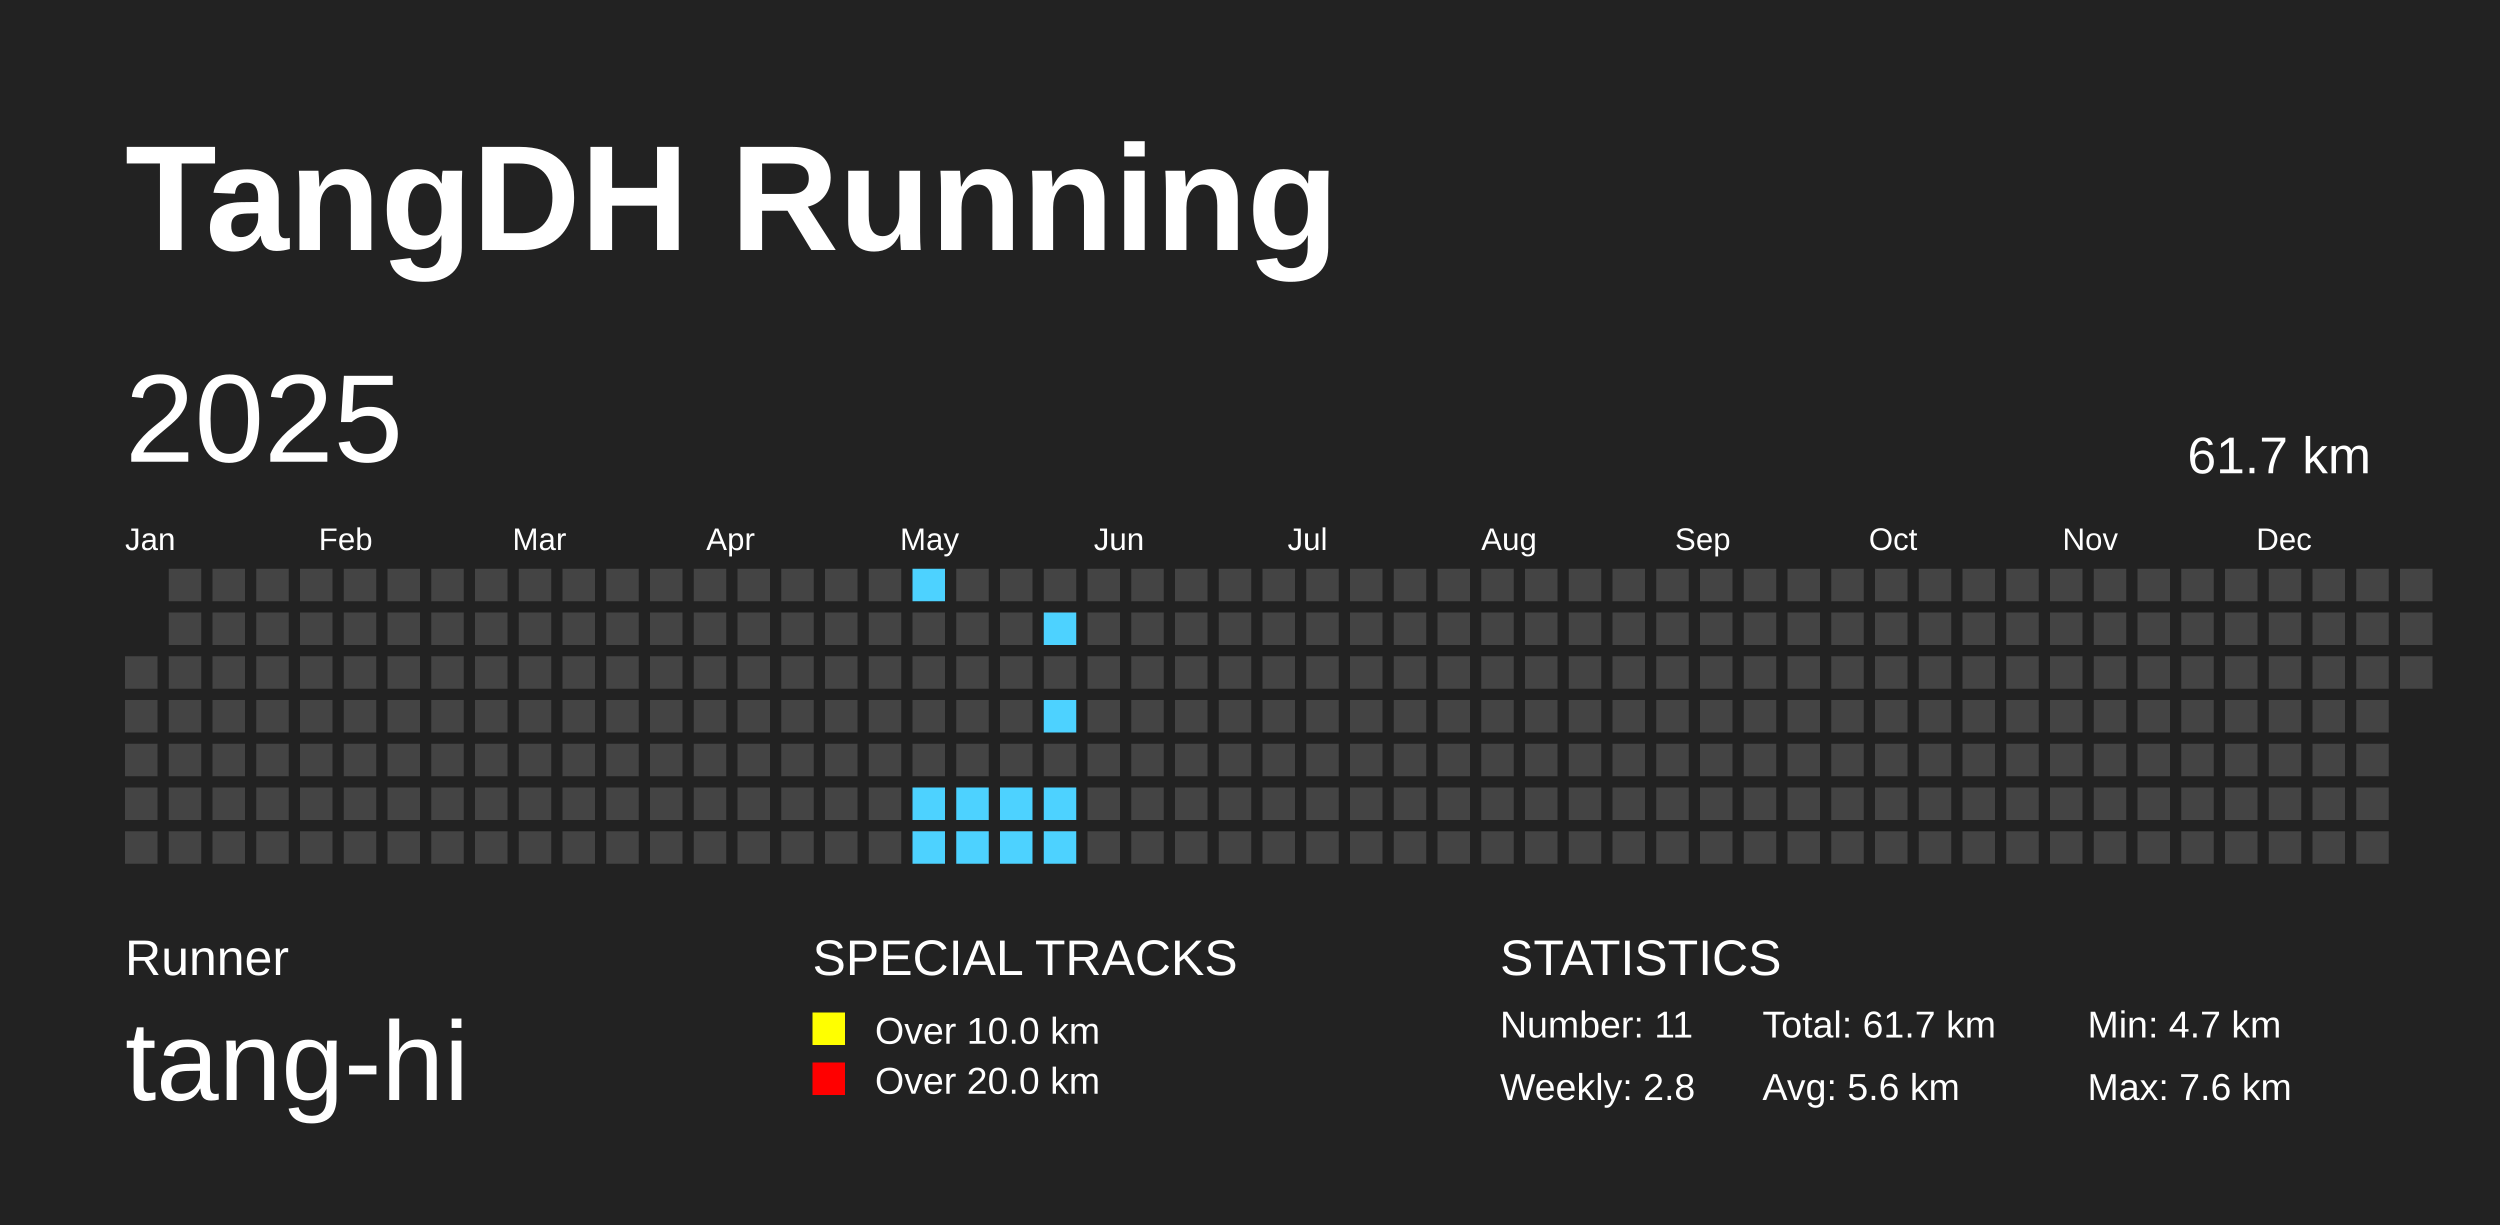
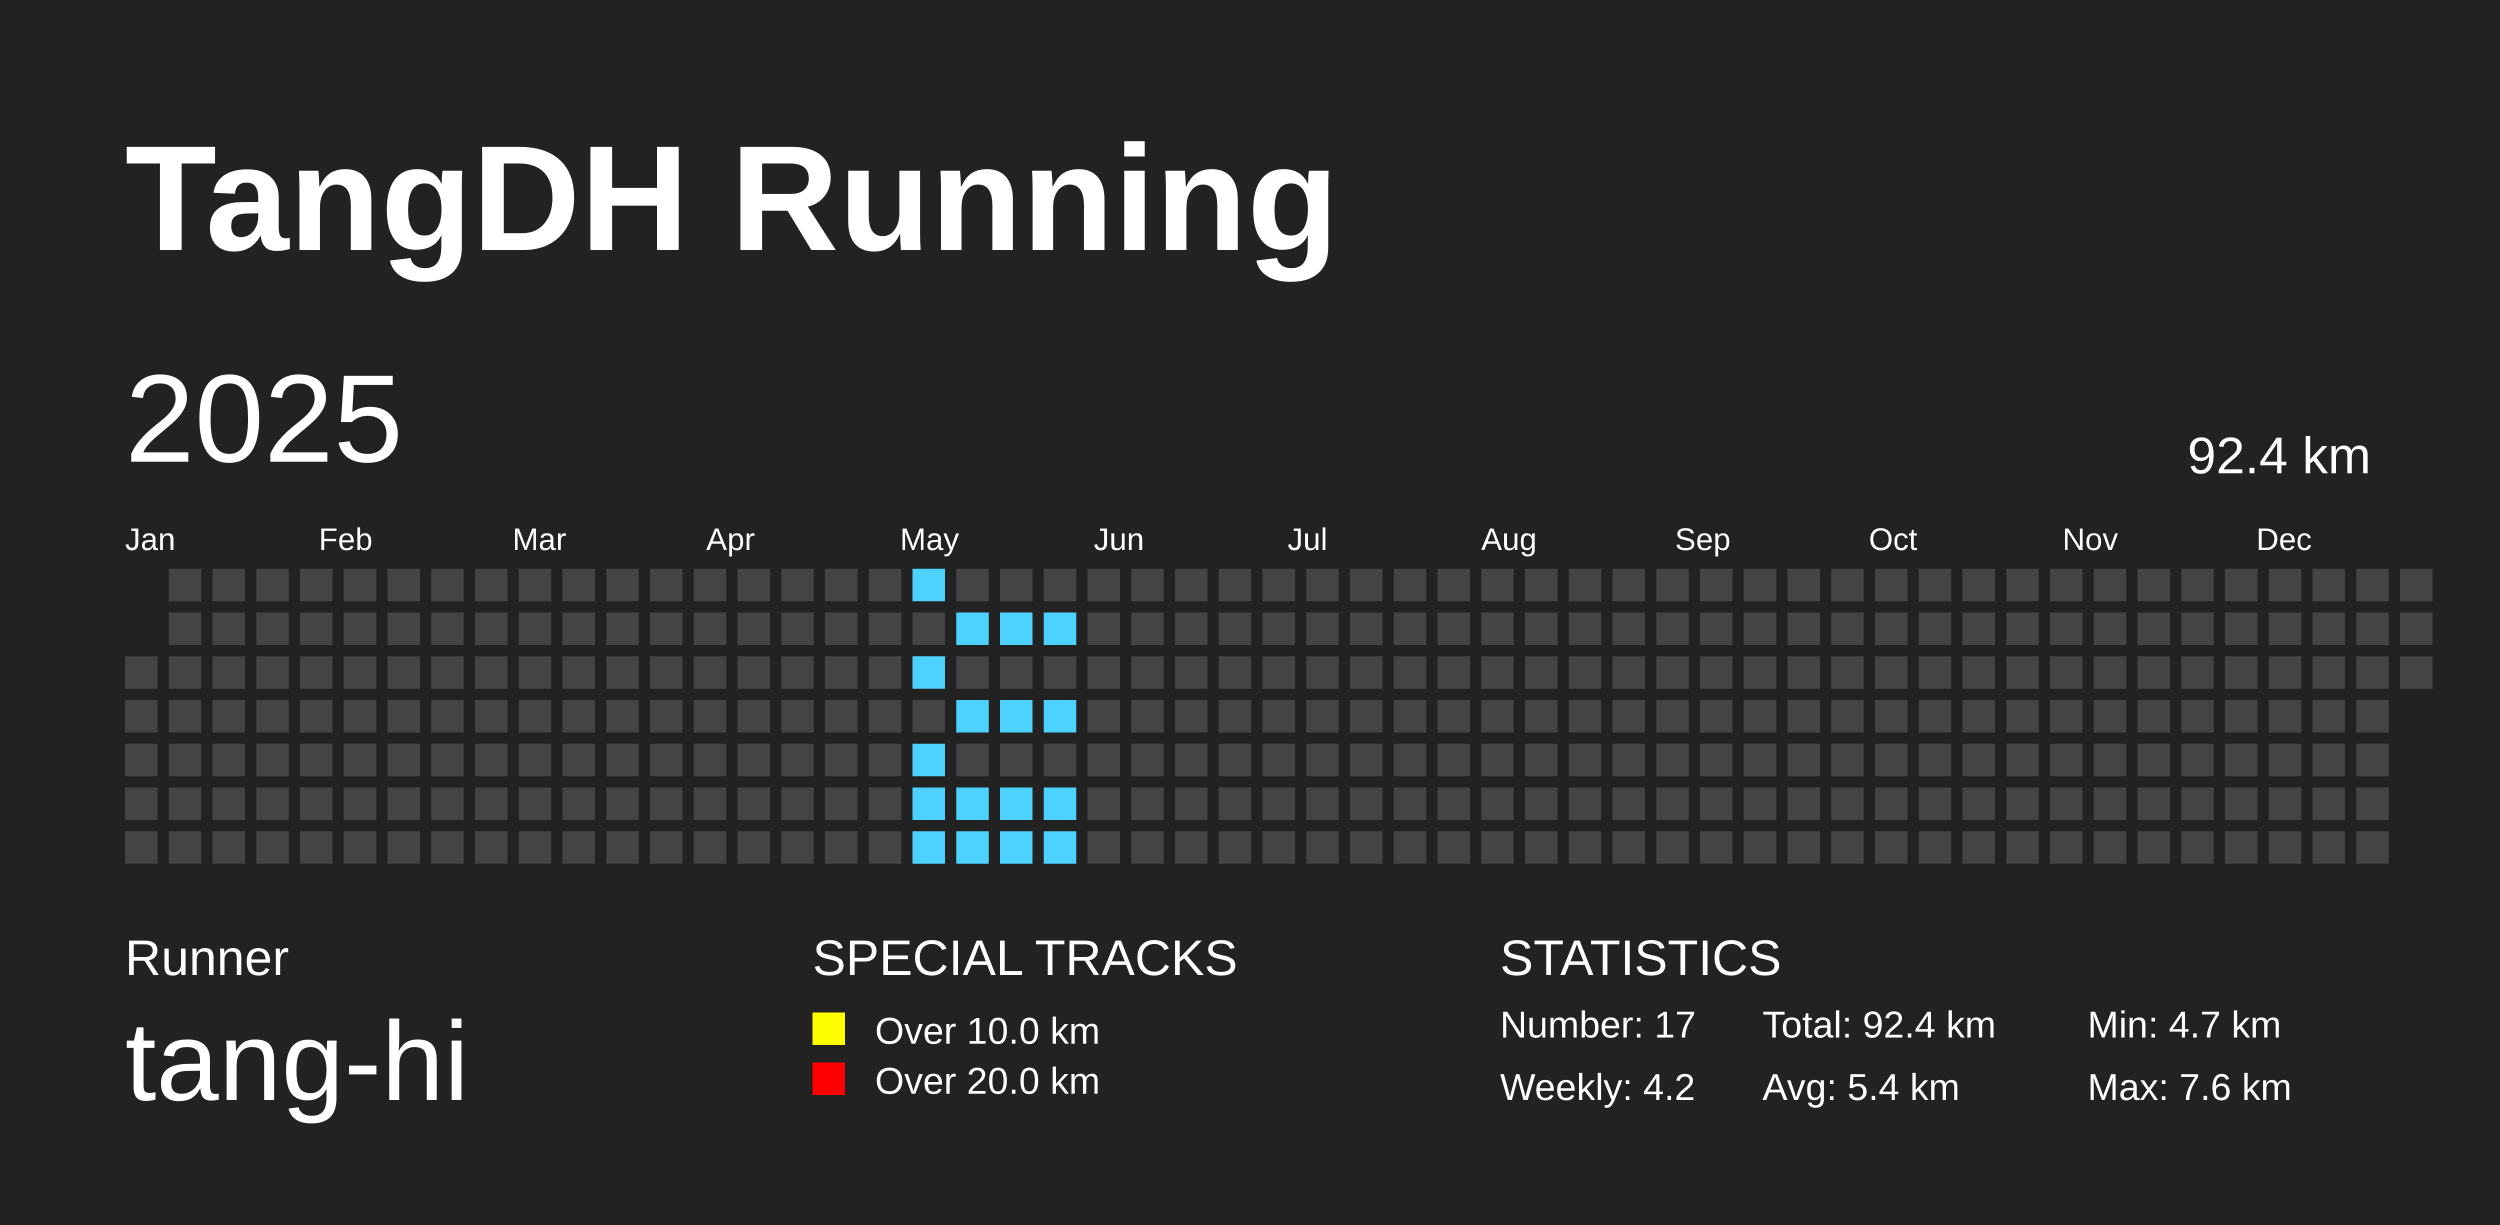
<svg xmlns="http://www.w3.org/2000/svg" baseProfile="full" height="98mm" version="1.1" viewBox="0,0,200,98" width="200mm">
  <defs />
  <rect fill="#222222" height="98" width="200" x="0" y="0" />
  <text fill="#FFFFFF" style="font-size:12px; font-family:Arial; font-weight:bold;" x="10" y="20">TangDH Running</text>
  <text fill="#FFFFFF" style="font-size:4px; font-family:Arial" x="10" y="78">Runner</text>
  <text fill="#FFFFFF" style="font-size:9px; font-family:Arial" x="10" y="88">tang-hi</text>
  <text fill="#FFFFFF" style="font-size:4px; font-family:Arial" x="65" y="78">SPECIAL TRACKS</text>
  <rect fill="yellow" height="2.6" width="2.6" x="65" y="81" />
  <text fill="#FFFFFF" style="font-size:3px; font-family:Arial" x="70" y="83.5">Over 10.0 km</text>
  <rect fill="red" height="2.6" width="2.6" x="65" y="85" />
  <text fill="#FFFFFF" style="font-size:3px; font-family:Arial" x="70" y="87.5">Over 20.0 km</text>
  <text fill="#FFFFFF" style="font-size:4px; font-family:Arial" x="120" y="78">STATISTICS</text>
-   <text fill="#FFFFFF" style="font-size:3px; font-family:Arial" x="120" y="83">Number: 11</text>
-   <text fill="#FFFFFF" style="font-size:3px; font-family:Arial" x="120" y="88">Weekly: 2.8</text>
-   <text fill="#FFFFFF" style="font-size:3px; font-family:Arial" x="141" y="83">Total: 61.7 km</text>
-   <text fill="#FFFFFF" style="font-size:3px; font-family:Arial" x="141" y="88">Avg: 5.6 km</text>
+   <text fill="#FFFFFF" style="font-size:3px; font-family:Arial" x="120" y="83">Number: 17</text>
+   <text fill="#FFFFFF" style="font-size:3px; font-family:Arial" x="120" y="88">Weekly: 4.2</text>
+   <text fill="#FFFFFF" style="font-size:3px; font-family:Arial" x="141" y="83">Total: 92.4 km</text>
+   <text fill="#FFFFFF" style="font-size:3px; font-family:Arial" x="141" y="88">Avg: 5.4 km</text>
  <text fill="#FFFFFF" style="font-size:3px; font-family:Arial" x="167" y="83">Min: 4.7 km</text>
  <text fill="#FFFFFF" style="font-size:3px; font-family:Arial" x="167" y="88">Max: 7.6 km</text>
  <text dominant-baseline="hanging" fill="#FFFFFF" style="font-size:10.0px; font-family:Arial;" x="10" y="30">2025</text>
-   <text dominant-baseline="hanging" fill="#FFFFFF" style="font-size:4.125px; font-family:Arial;" x="175" y="35">61.7 km</text>
+   <text dominant-baseline="hanging" fill="#FFFFFF" style="font-size:4.125px; font-family:Arial;" x="175" y="35">92.4 km</text>
  <text fill="#FFFFFF" style="font-size:2.5px; font-family:Arial" x="10.0" y="44">Jan</text>
  <text fill="#FFFFFF" style="font-size:2.5px; font-family:Arial" x="25.5" y="44">Feb</text>
  <text fill="#FFFFFF" style="font-size:2.5px; font-family:Arial" x="41.0" y="44">Mar</text>
  <text fill="#FFFFFF" style="font-size:2.5px; font-family:Arial" x="56.5" y="44">Apr</text>
  <text fill="#FFFFFF" style="font-size:2.5px; font-family:Arial" x="72.0" y="44">May</text>
  <text fill="#FFFFFF" style="font-size:2.5px; font-family:Arial" x="87.5" y="44">Jun</text>
  <text fill="#FFFFFF" style="font-size:2.5px; font-family:Arial" x="103.0" y="44">Jul</text>
  <text fill="#FFFFFF" style="font-size:2.5px; font-family:Arial" x="118.5" y="44">Aug</text>
  <text fill="#FFFFFF" style="font-size:2.5px; font-family:Arial" x="134.0" y="44">Sep</text>
  <text fill="#FFFFFF" style="font-size:2.5px; font-family:Arial" x="149.5" y="44">Oct</text>
  <text fill="#FFFFFF" style="font-size:2.5px; font-family:Arial" x="165.0" y="44">Nov</text>
  <text fill="#FFFFFF" style="font-size:2.5px; font-family:Arial" x="180.5" y="44">Dec</text>
  <rect fill="#444444" height="2.6" width="2.6" x="10.0" y="52.5" />
  <rect fill="#444444" height="2.6" width="2.6" x="10.0" y="56.0" />
  <rect fill="#444444" height="2.6" width="2.6" x="10.0" y="59.5" />
  <rect fill="#444444" height="2.6" width="2.6" x="10.0" y="63.0" />
  <rect fill="#444444" height="2.6" width="2.6" x="10.0" y="66.5" />
  <rect fill="#444444" height="2.6" width="2.6" x="13.5" y="45.5" />
  <rect fill="#444444" height="2.6" width="2.6" x="13.5" y="49.0" />
  <rect fill="#444444" height="2.6" width="2.6" x="13.5" y="52.5" />
  <rect fill="#444444" height="2.6" width="2.6" x="13.5" y="56.0" />
  <rect fill="#444444" height="2.6" width="2.6" x="13.5" y="59.5" />
  <rect fill="#444444" height="2.6" width="2.6" x="13.5" y="63.0" />
  <rect fill="#444444" height="2.6" width="2.6" x="13.5" y="66.5" />
  <rect fill="#444444" height="2.6" width="2.6" x="17.0" y="45.5" />
  <rect fill="#444444" height="2.6" width="2.6" x="17.0" y="49.0" />
  <rect fill="#444444" height="2.6" width="2.6" x="17.0" y="52.5" />
  <rect fill="#444444" height="2.6" width="2.6" x="17.0" y="56.0" />
  <rect fill="#444444" height="2.6" width="2.6" x="17.0" y="59.5" />
  <rect fill="#444444" height="2.6" width="2.6" x="17.0" y="63.0" />
  <rect fill="#444444" height="2.6" width="2.6" x="17.0" y="66.5" />
  <rect fill="#444444" height="2.6" width="2.6" x="20.5" y="45.5" />
  <rect fill="#444444" height="2.6" width="2.6" x="20.5" y="49.0" />
  <rect fill="#444444" height="2.6" width="2.6" x="20.5" y="52.5" />
  <rect fill="#444444" height="2.6" width="2.6" x="20.5" y="56.0" />
  <rect fill="#444444" height="2.6" width="2.6" x="20.5" y="59.5" />
  <rect fill="#444444" height="2.6" width="2.6" x="20.5" y="63.0" />
  <rect fill="#444444" height="2.6" width="2.6" x="20.5" y="66.5" />
  <rect fill="#444444" height="2.6" width="2.6" x="24.0" y="45.5" />
  <rect fill="#444444" height="2.6" width="2.6" x="24.0" y="49.0" />
  <rect fill="#444444" height="2.6" width="2.6" x="24.0" y="52.5" />
  <rect fill="#444444" height="2.6" width="2.6" x="24.0" y="56.0" />
  <rect fill="#444444" height="2.6" width="2.6" x="24.0" y="59.5" />
  <rect fill="#444444" height="2.6" width="2.6" x="24.0" y="63.0" />
  <rect fill="#444444" height="2.6" width="2.6" x="24.0" y="66.5" />
  <rect fill="#444444" height="2.6" width="2.6" x="27.5" y="45.5" />
  <rect fill="#444444" height="2.6" width="2.6" x="27.5" y="49.0" />
  <rect fill="#444444" height="2.6" width="2.6" x="27.5" y="52.5" />
  <rect fill="#444444" height="2.6" width="2.6" x="27.5" y="56.0" />
  <rect fill="#444444" height="2.6" width="2.6" x="27.5" y="59.5" />
  <rect fill="#444444" height="2.6" width="2.6" x="27.5" y="63.0" />
  <rect fill="#444444" height="2.6" width="2.6" x="27.5" y="66.5" />
  <rect fill="#444444" height="2.6" width="2.6" x="31.0" y="45.5" />
  <rect fill="#444444" height="2.6" width="2.6" x="31.0" y="49.0" />
  <rect fill="#444444" height="2.6" width="2.6" x="31.0" y="52.5" />
  <rect fill="#444444" height="2.6" width="2.6" x="31.0" y="56.0" />
  <rect fill="#444444" height="2.6" width="2.6" x="31.0" y="59.5" />
  <rect fill="#444444" height="2.6" width="2.6" x="31.0" y="63.0" />
  <rect fill="#444444" height="2.6" width="2.6" x="31.0" y="66.5" />
  <rect fill="#444444" height="2.6" width="2.6" x="34.5" y="45.5" />
  <rect fill="#444444" height="2.6" width="2.6" x="34.5" y="49.0" />
  <rect fill="#444444" height="2.6" width="2.6" x="34.5" y="52.5" />
  <rect fill="#444444" height="2.6" width="2.6" x="34.5" y="56.0" />
  <rect fill="#444444" height="2.6" width="2.6" x="34.5" y="59.5" />
  <rect fill="#444444" height="2.6" width="2.6" x="34.5" y="63.0" />
  <rect fill="#444444" height="2.6" width="2.6" x="34.5" y="66.5" />
  <rect fill="#444444" height="2.6" width="2.6" x="38.0" y="45.5" />
  <rect fill="#444444" height="2.6" width="2.6" x="38.0" y="49.0" />
  <rect fill="#444444" height="2.6" width="2.6" x="38.0" y="52.5" />
  <rect fill="#444444" height="2.6" width="2.6" x="38.0" y="56.0" />
  <rect fill="#444444" height="2.6" width="2.6" x="38.0" y="59.5" />
  <rect fill="#444444" height="2.6" width="2.6" x="38.0" y="63.0" />
  <rect fill="#444444" height="2.6" width="2.6" x="38.0" y="66.5" />
  <rect fill="#444444" height="2.6" width="2.6" x="41.5" y="45.5" />
  <rect fill="#444444" height="2.6" width="2.6" x="41.5" y="49.0" />
  <rect fill="#444444" height="2.6" width="2.6" x="41.5" y="52.5" />
  <rect fill="#444444" height="2.6" width="2.6" x="41.5" y="56.0" />
  <rect fill="#444444" height="2.6" width="2.6" x="41.5" y="59.5" />
  <rect fill="#444444" height="2.6" width="2.6" x="41.5" y="63.0" />
  <rect fill="#444444" height="2.6" width="2.6" x="41.5" y="66.5" />
  <rect fill="#444444" height="2.6" width="2.6" x="45.0" y="45.5" />
  <rect fill="#444444" height="2.6" width="2.6" x="45.0" y="49.0" />
  <rect fill="#444444" height="2.6" width="2.6" x="45.0" y="52.5" />
  <rect fill="#444444" height="2.6" width="2.6" x="45.0" y="56.0" />
  <rect fill="#444444" height="2.6" width="2.6" x="45.0" y="59.5" />
  <rect fill="#444444" height="2.6" width="2.6" x="45.0" y="63.0" />
  <rect fill="#444444" height="2.6" width="2.6" x="45.0" y="66.5" />
  <rect fill="#444444" height="2.6" width="2.6" x="48.5" y="45.5" />
  <rect fill="#444444" height="2.6" width="2.6" x="48.5" y="49.0" />
  <rect fill="#444444" height="2.6" width="2.6" x="48.5" y="52.5" />
  <rect fill="#444444" height="2.6" width="2.6" x="48.5" y="56.0" />
  <rect fill="#444444" height="2.6" width="2.6" x="48.5" y="59.5" />
  <rect fill="#444444" height="2.6" width="2.6" x="48.5" y="63.0" />
  <rect fill="#444444" height="2.6" width="2.6" x="48.5" y="66.5" />
  <rect fill="#444444" height="2.6" width="2.6" x="52.0" y="45.5" />
  <rect fill="#444444" height="2.6" width="2.6" x="52.0" y="49.0" />
  <rect fill="#444444" height="2.6" width="2.6" x="52.0" y="52.5" />
  <rect fill="#444444" height="2.6" width="2.6" x="52.0" y="56.0" />
  <rect fill="#444444" height="2.6" width="2.6" x="52.0" y="59.5" />
  <rect fill="#444444" height="2.6" width="2.6" x="52.0" y="63.0" />
  <rect fill="#444444" height="2.6" width="2.6" x="52.0" y="66.5" />
  <rect fill="#444444" height="2.6" width="2.6" x="55.5" y="45.5" />
  <rect fill="#444444" height="2.6" width="2.6" x="55.5" y="49.0" />
  <rect fill="#444444" height="2.6" width="2.6" x="55.5" y="52.5" />
  <rect fill="#444444" height="2.6" width="2.6" x="55.5" y="56.0" />
  <rect fill="#444444" height="2.6" width="2.6" x="55.5" y="59.5" />
  <rect fill="#444444" height="2.6" width="2.6" x="55.5" y="63.0" />
  <rect fill="#444444" height="2.6" width="2.6" x="55.5" y="66.5" />
  <rect fill="#444444" height="2.6" width="2.6" x="59.0" y="45.5" />
  <rect fill="#444444" height="2.6" width="2.6" x="59.0" y="49.0" />
  <rect fill="#444444" height="2.6" width="2.6" x="59.0" y="52.5" />
  <rect fill="#444444" height="2.6" width="2.6" x="59.0" y="56.0" />
  <rect fill="#444444" height="2.6" width="2.6" x="59.0" y="59.5" />
  <rect fill="#444444" height="2.6" width="2.6" x="59.0" y="63.0" />
  <rect fill="#444444" height="2.6" width="2.6" x="59.0" y="66.5" />
  <rect fill="#444444" height="2.6" width="2.6" x="62.5" y="45.5" />
  <rect fill="#444444" height="2.6" width="2.6" x="62.5" y="49.0" />
  <rect fill="#444444" height="2.6" width="2.6" x="62.5" y="52.5" />
  <rect fill="#444444" height="2.6" width="2.6" x="62.5" y="56.0" />
  <rect fill="#444444" height="2.6" width="2.6" x="62.5" y="59.5" />
  <rect fill="#444444" height="2.6" width="2.6" x="62.5" y="63.0" />
  <rect fill="#444444" height="2.6" width="2.6" x="62.5" y="66.5" />
  <rect fill="#444444" height="2.6" width="2.6" x="66.0" y="45.5" />
  <rect fill="#444444" height="2.6" width="2.6" x="66.0" y="49.0" />
  <rect fill="#444444" height="2.6" width="2.6" x="66.0" y="52.5" />
  <rect fill="#444444" height="2.6" width="2.6" x="66.0" y="56.0" />
  <rect fill="#444444" height="2.6" width="2.6" x="66.0" y="59.5" />
  <rect fill="#444444" height="2.6" width="2.6" x="66.0" y="63.0" />
  <rect fill="#444444" height="2.6" width="2.6" x="66.0" y="66.5" />
  <rect fill="#444444" height="2.6" width="2.6" x="69.5" y="45.5" />
  <rect fill="#444444" height="2.6" width="2.6" x="69.5" y="49.0" />
  <rect fill="#444444" height="2.6" width="2.6" x="69.5" y="52.5" />
  <rect fill="#444444" height="2.6" width="2.6" x="69.5" y="56.0" />
  <rect fill="#444444" height="2.6" width="2.6" x="69.5" y="59.5" />
  <rect fill="#444444" height="2.6" width="2.6" x="69.5" y="63.0" />
  <rect fill="#444444" height="2.6" width="2.6" x="69.5" y="66.5" />
  <rect fill="#4DD2FF" height="2.6" width="2.6" x="73.0" y="45.5" />
  <rect fill="#444444" height="2.6" width="2.6" x="73.0" y="49.0" />
-   <rect fill="#444444" height="2.6" width="2.6" x="73.0" y="52.5" />
+   <rect fill="#4DD2FF" height="2.6" width="2.6" x="73.0" y="52.5" />
  <rect fill="#444444" height="2.6" width="2.6" x="73.0" y="56.0" />
-   <rect fill="#444444" height="2.6" width="2.6" x="73.0" y="59.5" />
+   <rect fill="#4DD2FF" height="2.6" width="2.6" x="73.0" y="59.5" />
  <rect fill="#4DD2FF" height="2.6" width="2.6" x="73.0" y="63.0" />
  <rect fill="#4DD2FF" height="2.6" width="2.6" x="73.0" y="66.5" />
  <rect fill="#444444" height="2.6" width="2.6" x="76.5" y="45.5" />
-   <rect fill="#444444" height="2.6" width="2.6" x="76.5" y="49.0" />
+   <rect fill="#4DD2FF" height="2.6" width="2.6" x="76.5" y="49.0" />
  <rect fill="#444444" height="2.6" width="2.6" x="76.5" y="52.5" />
-   <rect fill="#444444" height="2.6" width="2.6" x="76.5" y="56.0" />
+   <rect fill="#4DD2FF" height="2.6" width="2.6" x="76.5" y="56.0" />
  <rect fill="#444444" height="2.6" width="2.6" x="76.5" y="59.5" />
  <rect fill="#4DD2FF" height="2.6" width="2.6" x="76.5" y="63.0" />
  <rect fill="#4DD2FF" height="2.6" width="2.6" x="76.5" y="66.5" />
  <rect fill="#444444" height="2.6" width="2.6" x="80.0" y="45.5" />
-   <rect fill="#444444" height="2.6" width="2.6" x="80.0" y="49.0" />
+   <rect fill="#4DD2FF" height="2.6" width="2.6" x="80.0" y="49.0" />
  <rect fill="#444444" height="2.6" width="2.6" x="80.0" y="52.5" />
-   <rect fill="#444444" height="2.6" width="2.6" x="80.0" y="56.0" />
+   <rect fill="#4DD2FF" height="2.6" width="2.6" x="80.0" y="56.0" />
  <rect fill="#444444" height="2.6" width="2.6" x="80.0" y="59.5" />
  <rect fill="#4DD2FF" height="2.6" width="2.6" x="80.0" y="63.0" />
  <rect fill="#4DD2FF" height="2.6" width="2.6" x="80.0" y="66.5" />
  <rect fill="#444444" height="2.6" width="2.6" x="83.5" y="45.5" />
  <rect fill="#4DD2FF" height="2.6" width="2.6" x="83.5" y="49.0" />
  <rect fill="#444444" height="2.6" width="2.6" x="83.5" y="52.5" />
  <rect fill="#4DD2FF" height="2.6" width="2.6" x="83.5" y="56.0" />
  <rect fill="#444444" height="2.6" width="2.6" x="83.5" y="59.5" />
  <rect fill="#4DD2FF" height="2.6" width="2.6" x="83.5" y="63.0" />
  <rect fill="#4DD2FF" height="2.6" width="2.6" x="83.5" y="66.5" />
  <rect fill="#444444" height="2.6" width="2.6" x="87.0" y="45.5" />
  <rect fill="#444444" height="2.6" width="2.6" x="87.0" y="49.0" />
  <rect fill="#444444" height="2.6" width="2.6" x="87.0" y="52.5" />
  <rect fill="#444444" height="2.6" width="2.6" x="87.0" y="56.0" />
  <rect fill="#444444" height="2.6" width="2.6" x="87.0" y="59.5" />
  <rect fill="#444444" height="2.6" width="2.6" x="87.0" y="63.0" />
  <rect fill="#444444" height="2.6" width="2.6" x="87.0" y="66.5" />
  <rect fill="#444444" height="2.6" width="2.6" x="90.5" y="45.5" />
  <rect fill="#444444" height="2.6" width="2.6" x="90.5" y="49.0" />
  <rect fill="#444444" height="2.6" width="2.6" x="90.5" y="52.5" />
  <rect fill="#444444" height="2.6" width="2.6" x="90.5" y="56.0" />
  <rect fill="#444444" height="2.6" width="2.6" x="90.5" y="59.5" />
  <rect fill="#444444" height="2.6" width="2.6" x="90.5" y="63.0" />
  <rect fill="#444444" height="2.6" width="2.6" x="90.5" y="66.5" />
  <rect fill="#444444" height="2.6" width="2.6" x="94.0" y="45.5" />
  <rect fill="#444444" height="2.6" width="2.6" x="94.0" y="49.0" />
  <rect fill="#444444" height="2.6" width="2.6" x="94.0" y="52.5" />
  <rect fill="#444444" height="2.6" width="2.6" x="94.0" y="56.0" />
  <rect fill="#444444" height="2.6" width="2.6" x="94.0" y="59.5" />
  <rect fill="#444444" height="2.6" width="2.6" x="94.0" y="63.0" />
  <rect fill="#444444" height="2.6" width="2.6" x="94.0" y="66.5" />
  <rect fill="#444444" height="2.6" width="2.6" x="97.5" y="45.5" />
  <rect fill="#444444" height="2.6" width="2.6" x="97.5" y="49.0" />
  <rect fill="#444444" height="2.6" width="2.6" x="97.5" y="52.5" />
  <rect fill="#444444" height="2.6" width="2.6" x="97.5" y="56.0" />
  <rect fill="#444444" height="2.6" width="2.6" x="97.5" y="59.5" />
  <rect fill="#444444" height="2.6" width="2.6" x="97.5" y="63.0" />
  <rect fill="#444444" height="2.6" width="2.6" x="97.5" y="66.5" />
  <rect fill="#444444" height="2.6" width="2.6" x="101.0" y="45.5" />
  <rect fill="#444444" height="2.6" width="2.6" x="101.0" y="49.0" />
  <rect fill="#444444" height="2.6" width="2.6" x="101.0" y="52.5" />
  <rect fill="#444444" height="2.6" width="2.6" x="101.0" y="56.0" />
  <rect fill="#444444" height="2.6" width="2.6" x="101.0" y="59.5" />
  <rect fill="#444444" height="2.6" width="2.6" x="101.0" y="63.0" />
  <rect fill="#444444" height="2.6" width="2.6" x="101.0" y="66.5" />
  <rect fill="#444444" height="2.6" width="2.6" x="104.5" y="45.5" />
  <rect fill="#444444" height="2.6" width="2.6" x="104.5" y="49.0" />
  <rect fill="#444444" height="2.6" width="2.6" x="104.5" y="52.5" />
  <rect fill="#444444" height="2.6" width="2.6" x="104.5" y="56.0" />
  <rect fill="#444444" height="2.6" width="2.6" x="104.5" y="59.5" />
  <rect fill="#444444" height="2.6" width="2.6" x="104.5" y="63.0" />
  <rect fill="#444444" height="2.6" width="2.6" x="104.5" y="66.5" />
  <rect fill="#444444" height="2.6" width="2.6" x="108.0" y="45.5" />
  <rect fill="#444444" height="2.6" width="2.6" x="108.0" y="49.0" />
  <rect fill="#444444" height="2.6" width="2.6" x="108.0" y="52.5" />
  <rect fill="#444444" height="2.6" width="2.6" x="108.0" y="56.0" />
  <rect fill="#444444" height="2.6" width="2.6" x="108.0" y="59.5" />
  <rect fill="#444444" height="2.6" width="2.6" x="108.0" y="63.0" />
  <rect fill="#444444" height="2.6" width="2.6" x="108.0" y="66.5" />
  <rect fill="#444444" height="2.6" width="2.6" x="111.5" y="45.5" />
  <rect fill="#444444" height="2.6" width="2.6" x="111.5" y="49.0" />
  <rect fill="#444444" height="2.6" width="2.6" x="111.5" y="52.5" />
  <rect fill="#444444" height="2.6" width="2.6" x="111.5" y="56.0" />
  <rect fill="#444444" height="2.6" width="2.6" x="111.5" y="59.5" />
  <rect fill="#444444" height="2.6" width="2.6" x="111.5" y="63.0" />
  <rect fill="#444444" height="2.6" width="2.6" x="111.5" y="66.5" />
  <rect fill="#444444" height="2.6" width="2.6" x="115.0" y="45.5" />
  <rect fill="#444444" height="2.6" width="2.6" x="115.0" y="49.0" />
  <rect fill="#444444" height="2.6" width="2.6" x="115.0" y="52.5" />
  <rect fill="#444444" height="2.6" width="2.6" x="115.0" y="56.0" />
  <rect fill="#444444" height="2.6" width="2.6" x="115.0" y="59.5" />
  <rect fill="#444444" height="2.6" width="2.6" x="115.0" y="63.0" />
  <rect fill="#444444" height="2.6" width="2.6" x="115.0" y="66.5" />
  <rect fill="#444444" height="2.6" width="2.6" x="118.5" y="45.5" />
  <rect fill="#444444" height="2.6" width="2.6" x="118.5" y="49.0" />
  <rect fill="#444444" height="2.6" width="2.6" x="118.5" y="52.5" />
  <rect fill="#444444" height="2.6" width="2.6" x="118.5" y="56.0" />
  <rect fill="#444444" height="2.6" width="2.6" x="118.5" y="59.5" />
  <rect fill="#444444" height="2.6" width="2.6" x="118.5" y="63.0" />
  <rect fill="#444444" height="2.6" width="2.6" x="118.5" y="66.5" />
  <rect fill="#444444" height="2.6" width="2.6" x="122.0" y="45.5" />
  <rect fill="#444444" height="2.6" width="2.6" x="122.0" y="49.0" />
  <rect fill="#444444" height="2.6" width="2.6" x="122.0" y="52.5" />
  <rect fill="#444444" height="2.6" width="2.6" x="122.0" y="56.0" />
  <rect fill="#444444" height="2.6" width="2.6" x="122.0" y="59.5" />
  <rect fill="#444444" height="2.6" width="2.6" x="122.0" y="63.0" />
  <rect fill="#444444" height="2.6" width="2.6" x="122.0" y="66.5" />
  <rect fill="#444444" height="2.6" width="2.6" x="125.5" y="45.5" />
  <rect fill="#444444" height="2.6" width="2.6" x="125.5" y="49.0" />
  <rect fill="#444444" height="2.6" width="2.6" x="125.5" y="52.5" />
  <rect fill="#444444" height="2.6" width="2.6" x="125.5" y="56.0" />
  <rect fill="#444444" height="2.6" width="2.6" x="125.5" y="59.5" />
  <rect fill="#444444" height="2.6" width="2.6" x="125.5" y="63.0" />
  <rect fill="#444444" height="2.6" width="2.6" x="125.5" y="66.5" />
  <rect fill="#444444" height="2.6" width="2.6" x="129.0" y="45.5" />
  <rect fill="#444444" height="2.6" width="2.6" x="129.0" y="49.0" />
  <rect fill="#444444" height="2.6" width="2.6" x="129.0" y="52.5" />
  <rect fill="#444444" height="2.6" width="2.6" x="129.0" y="56.0" />
  <rect fill="#444444" height="2.6" width="2.6" x="129.0" y="59.5" />
  <rect fill="#444444" height="2.6" width="2.6" x="129.0" y="63.0" />
  <rect fill="#444444" height="2.6" width="2.6" x="129.0" y="66.5" />
  <rect fill="#444444" height="2.6" width="2.6" x="132.5" y="45.5" />
  <rect fill="#444444" height="2.6" width="2.6" x="132.5" y="49.0" />
  <rect fill="#444444" height="2.6" width="2.6" x="132.5" y="52.5" />
  <rect fill="#444444" height="2.6" width="2.6" x="132.5" y="56.0" />
  <rect fill="#444444" height="2.6" width="2.6" x="132.5" y="59.5" />
  <rect fill="#444444" height="2.6" width="2.6" x="132.5" y="63.0" />
  <rect fill="#444444" height="2.6" width="2.6" x="132.5" y="66.5" />
  <rect fill="#444444" height="2.6" width="2.6" x="136.0" y="45.5" />
  <rect fill="#444444" height="2.6" width="2.6" x="136.0" y="49.0" />
  <rect fill="#444444" height="2.6" width="2.6" x="136.0" y="52.5" />
  <rect fill="#444444" height="2.6" width="2.6" x="136.0" y="56.0" />
  <rect fill="#444444" height="2.6" width="2.6" x="136.0" y="59.5" />
  <rect fill="#444444" height="2.6" width="2.6" x="136.0" y="63.0" />
  <rect fill="#444444" height="2.6" width="2.6" x="136.0" y="66.5" />
  <rect fill="#444444" height="2.6" width="2.6" x="139.5" y="45.5" />
  <rect fill="#444444" height="2.6" width="2.6" x="139.5" y="49.0" />
  <rect fill="#444444" height="2.6" width="2.6" x="139.5" y="52.5" />
  <rect fill="#444444" height="2.6" width="2.6" x="139.5" y="56.0" />
  <rect fill="#444444" height="2.6" width="2.6" x="139.5" y="59.5" />
  <rect fill="#444444" height="2.6" width="2.6" x="139.5" y="63.0" />
  <rect fill="#444444" height="2.6" width="2.6" x="139.5" y="66.5" />
  <rect fill="#444444" height="2.6" width="2.6" x="143.0" y="45.5" />
  <rect fill="#444444" height="2.6" width="2.6" x="143.0" y="49.0" />
  <rect fill="#444444" height="2.6" width="2.6" x="143.0" y="52.5" />
  <rect fill="#444444" height="2.6" width="2.6" x="143.0" y="56.0" />
  <rect fill="#444444" height="2.6" width="2.6" x="143.0" y="59.5" />
  <rect fill="#444444" height="2.6" width="2.6" x="143.0" y="63.0" />
  <rect fill="#444444" height="2.6" width="2.6" x="143.0" y="66.5" />
  <rect fill="#444444" height="2.6" width="2.6" x="146.5" y="45.5" />
  <rect fill="#444444" height="2.6" width="2.6" x="146.5" y="49.0" />
  <rect fill="#444444" height="2.6" width="2.6" x="146.5" y="52.5" />
  <rect fill="#444444" height="2.6" width="2.6" x="146.5" y="56.0" />
  <rect fill="#444444" height="2.6" width="2.6" x="146.5" y="59.5" />
  <rect fill="#444444" height="2.6" width="2.6" x="146.5" y="63.0" />
  <rect fill="#444444" height="2.6" width="2.6" x="146.5" y="66.5" />
  <rect fill="#444444" height="2.6" width="2.6" x="150.0" y="45.5" />
  <rect fill="#444444" height="2.6" width="2.6" x="150.0" y="49.0" />
  <rect fill="#444444" height="2.6" width="2.6" x="150.0" y="52.5" />
  <rect fill="#444444" height="2.6" width="2.6" x="150.0" y="56.0" />
  <rect fill="#444444" height="2.6" width="2.6" x="150.0" y="59.5" />
  <rect fill="#444444" height="2.6" width="2.6" x="150.0" y="63.0" />
  <rect fill="#444444" height="2.6" width="2.6" x="150.0" y="66.5" />
  <rect fill="#444444" height="2.6" width="2.6" x="153.5" y="45.5" />
  <rect fill="#444444" height="2.6" width="2.6" x="153.5" y="49.0" />
  <rect fill="#444444" height="2.6" width="2.6" x="153.5" y="52.5" />
  <rect fill="#444444" height="2.6" width="2.6" x="153.5" y="56.0" />
  <rect fill="#444444" height="2.6" width="2.6" x="153.5" y="59.5" />
  <rect fill="#444444" height="2.6" width="2.6" x="153.5" y="63.0" />
  <rect fill="#444444" height="2.6" width="2.6" x="153.5" y="66.5" />
  <rect fill="#444444" height="2.6" width="2.6" x="157.0" y="45.5" />
  <rect fill="#444444" height="2.6" width="2.6" x="157.0" y="49.0" />
  <rect fill="#444444" height="2.6" width="2.6" x="157.0" y="52.5" />
  <rect fill="#444444" height="2.6" width="2.6" x="157.0" y="56.0" />
  <rect fill="#444444" height="2.6" width="2.6" x="157.0" y="59.5" />
  <rect fill="#444444" height="2.6" width="2.6" x="157.0" y="63.0" />
  <rect fill="#444444" height="2.6" width="2.6" x="157.0" y="66.5" />
  <rect fill="#444444" height="2.6" width="2.6" x="160.5" y="45.5" />
  <rect fill="#444444" height="2.6" width="2.6" x="160.5" y="49.0" />
  <rect fill="#444444" height="2.6" width="2.6" x="160.5" y="52.5" />
  <rect fill="#444444" height="2.6" width="2.6" x="160.5" y="56.0" />
  <rect fill="#444444" height="2.6" width="2.6" x="160.5" y="59.5" />
  <rect fill="#444444" height="2.6" width="2.6" x="160.5" y="63.0" />
  <rect fill="#444444" height="2.6" width="2.6" x="160.5" y="66.5" />
  <rect fill="#444444" height="2.6" width="2.6" x="164.0" y="45.5" />
  <rect fill="#444444" height="2.6" width="2.6" x="164.0" y="49.0" />
  <rect fill="#444444" height="2.6" width="2.6" x="164.0" y="52.5" />
  <rect fill="#444444" height="2.6" width="2.6" x="164.0" y="56.0" />
  <rect fill="#444444" height="2.6" width="2.6" x="164.0" y="59.5" />
  <rect fill="#444444" height="2.6" width="2.6" x="164.0" y="63.0" />
  <rect fill="#444444" height="2.6" width="2.6" x="164.0" y="66.5" />
  <rect fill="#444444" height="2.6" width="2.6" x="167.5" y="45.5" />
  <rect fill="#444444" height="2.6" width="2.6" x="167.5" y="49.0" />
  <rect fill="#444444" height="2.6" width="2.6" x="167.5" y="52.5" />
  <rect fill="#444444" height="2.6" width="2.6" x="167.5" y="56.0" />
  <rect fill="#444444" height="2.6" width="2.6" x="167.5" y="59.5" />
  <rect fill="#444444" height="2.6" width="2.6" x="167.5" y="63.0" />
  <rect fill="#444444" height="2.6" width="2.6" x="167.5" y="66.5" />
  <rect fill="#444444" height="2.6" width="2.6" x="171.0" y="45.5" />
  <rect fill="#444444" height="2.6" width="2.6" x="171.0" y="49.0" />
  <rect fill="#444444" height="2.6" width="2.6" x="171.0" y="52.5" />
  <rect fill="#444444" height="2.6" width="2.6" x="171.0" y="56.0" />
  <rect fill="#444444" height="2.6" width="2.6" x="171.0" y="59.5" />
  <rect fill="#444444" height="2.6" width="2.6" x="171.0" y="63.0" />
  <rect fill="#444444" height="2.6" width="2.6" x="171.0" y="66.5" />
  <rect fill="#444444" height="2.6" width="2.6" x="174.5" y="45.5" />
  <rect fill="#444444" height="2.6" width="2.6" x="174.5" y="49.0" />
  <rect fill="#444444" height="2.6" width="2.6" x="174.5" y="52.5" />
  <rect fill="#444444" height="2.6" width="2.6" x="174.5" y="56.0" />
  <rect fill="#444444" height="2.6" width="2.6" x="174.5" y="59.5" />
  <rect fill="#444444" height="2.6" width="2.6" x="174.5" y="63.0" />
  <rect fill="#444444" height="2.6" width="2.6" x="174.5" y="66.5" />
  <rect fill="#444444" height="2.6" width="2.6" x="178.0" y="45.5" />
  <rect fill="#444444" height="2.6" width="2.6" x="178.0" y="49.0" />
  <rect fill="#444444" height="2.6" width="2.6" x="178.0" y="52.5" />
  <rect fill="#444444" height="2.6" width="2.6" x="178.0" y="56.0" />
  <rect fill="#444444" height="2.6" width="2.6" x="178.0" y="59.5" />
  <rect fill="#444444" height="2.6" width="2.6" x="178.0" y="63.0" />
  <rect fill="#444444" height="2.6" width="2.6" x="178.0" y="66.5" />
  <rect fill="#444444" height="2.6" width="2.6" x="181.5" y="45.5" />
  <rect fill="#444444" height="2.6" width="2.6" x="181.5" y="49.0" />
  <rect fill="#444444" height="2.6" width="2.6" x="181.5" y="52.5" />
  <rect fill="#444444" height="2.6" width="2.6" x="181.5" y="56.0" />
  <rect fill="#444444" height="2.6" width="2.6" x="181.5" y="59.5" />
  <rect fill="#444444" height="2.6" width="2.6" x="181.5" y="63.0" />
  <rect fill="#444444" height="2.6" width="2.6" x="181.5" y="66.5" />
  <rect fill="#444444" height="2.6" width="2.6" x="185.0" y="45.5" />
  <rect fill="#444444" height="2.6" width="2.6" x="185.0" y="49.0" />
  <rect fill="#444444" height="2.6" width="2.6" x="185.0" y="52.5" />
  <rect fill="#444444" height="2.6" width="2.6" x="185.0" y="56.0" />
  <rect fill="#444444" height="2.6" width="2.6" x="185.0" y="59.5" />
  <rect fill="#444444" height="2.6" width="2.6" x="185.0" y="63.0" />
  <rect fill="#444444" height="2.6" width="2.6" x="185.0" y="66.5" />
  <rect fill="#444444" height="2.6" width="2.6" x="188.5" y="45.5" />
  <rect fill="#444444" height="2.6" width="2.6" x="188.5" y="49.0" />
  <rect fill="#444444" height="2.6" width="2.6" x="188.5" y="52.5" />
  <rect fill="#444444" height="2.6" width="2.6" x="188.5" y="56.0" />
  <rect fill="#444444" height="2.6" width="2.6" x="188.5" y="59.5" />
  <rect fill="#444444" height="2.6" width="2.6" x="188.5" y="63.0" />
  <rect fill="#444444" height="2.6" width="2.6" x="188.5" y="66.5" />
  <rect fill="#444444" height="2.6" width="2.6" x="192.0" y="45.5" />
  <rect fill="#444444" height="2.6" width="2.6" x="192.0" y="49.0" />
  <rect fill="#444444" height="2.6" width="2.6" x="192.0" y="52.5" />
</svg>
